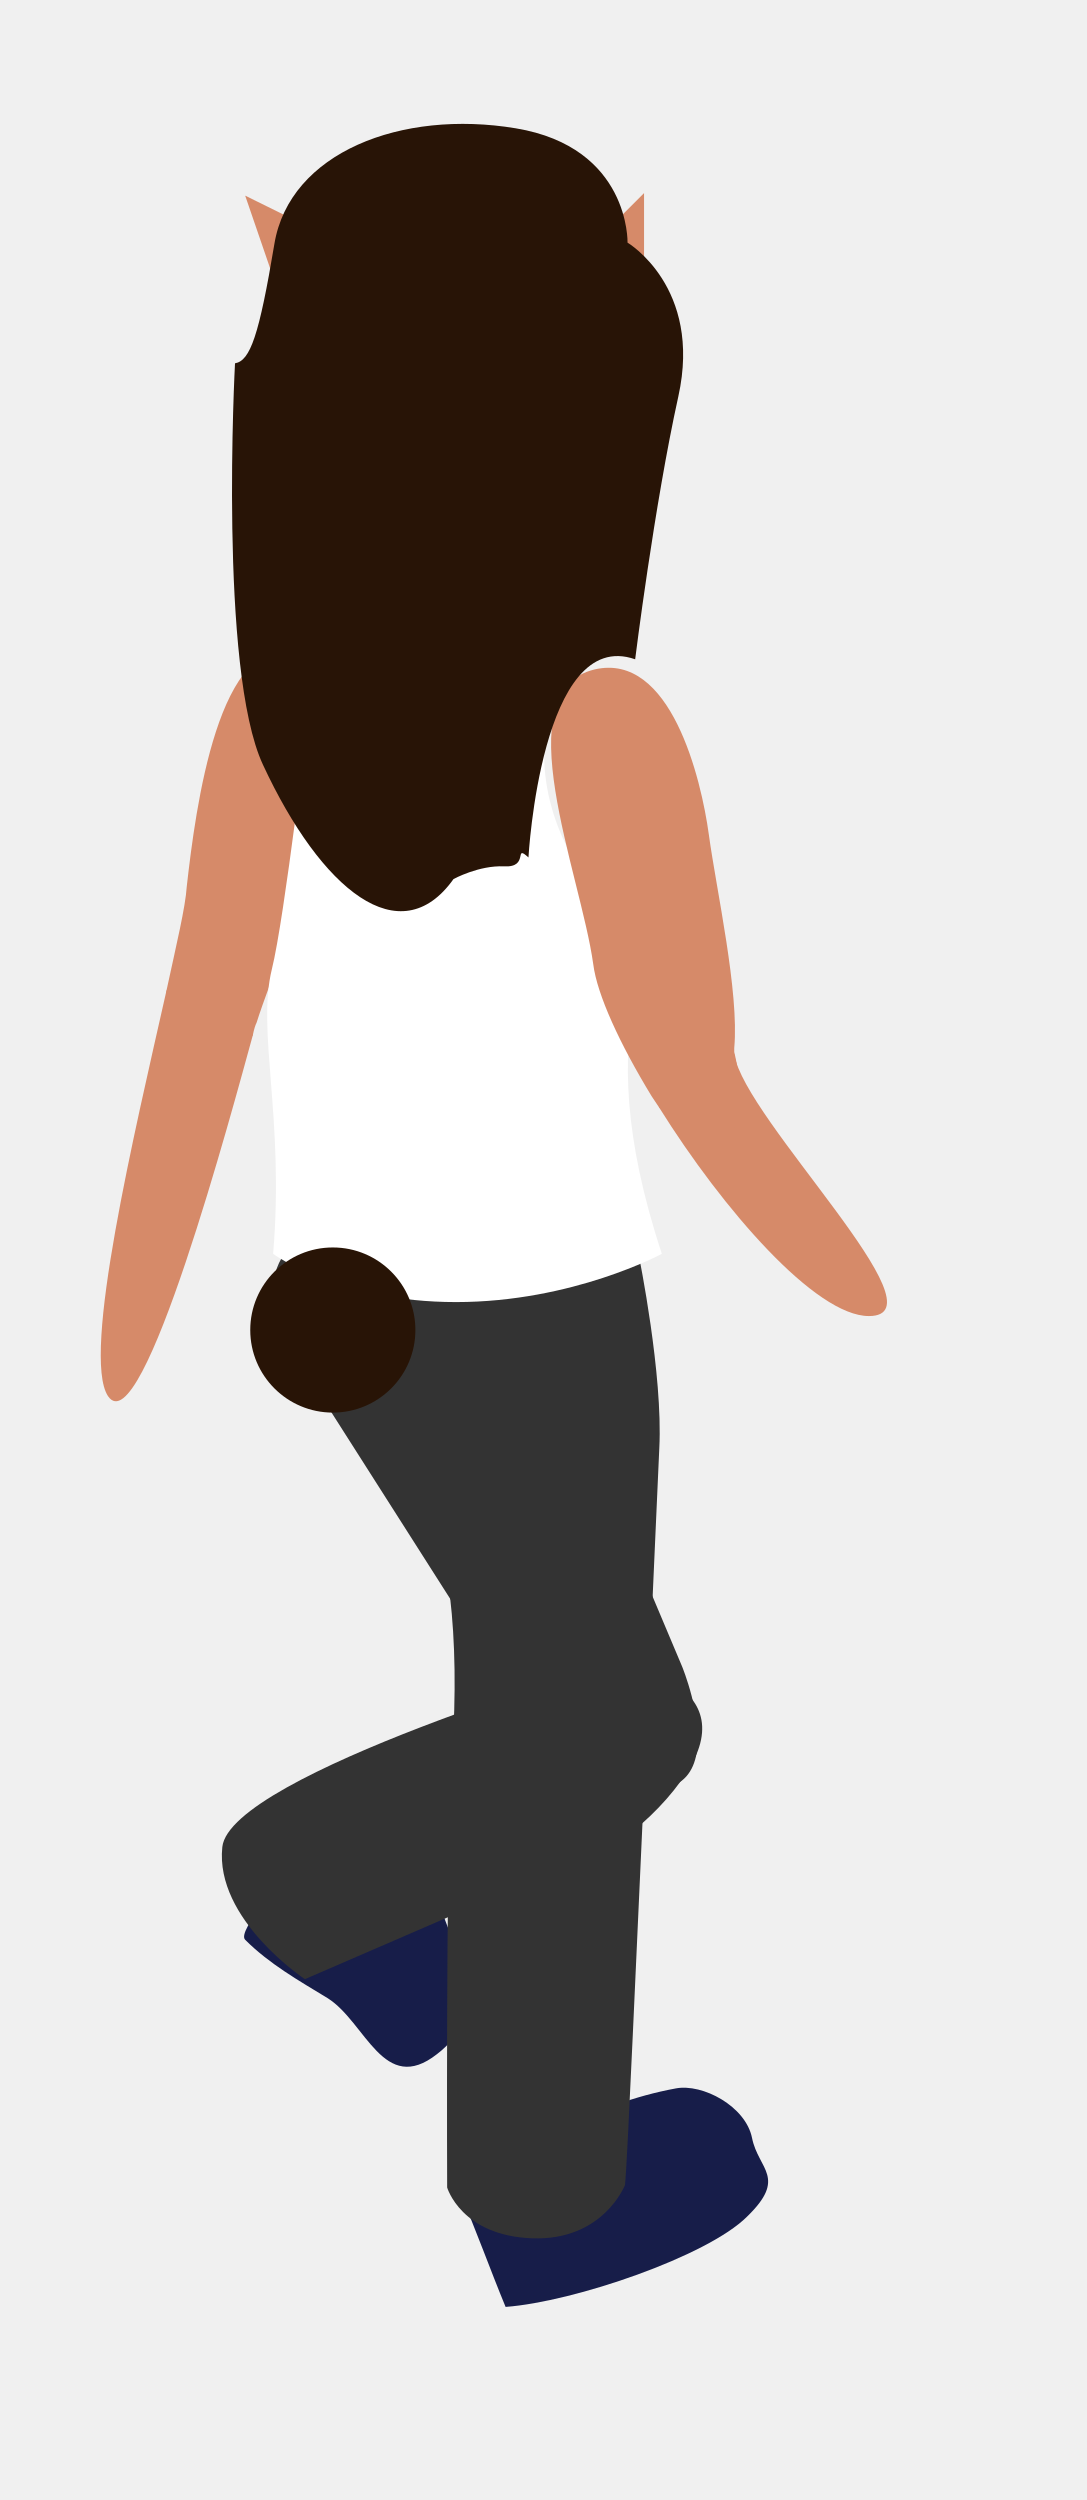
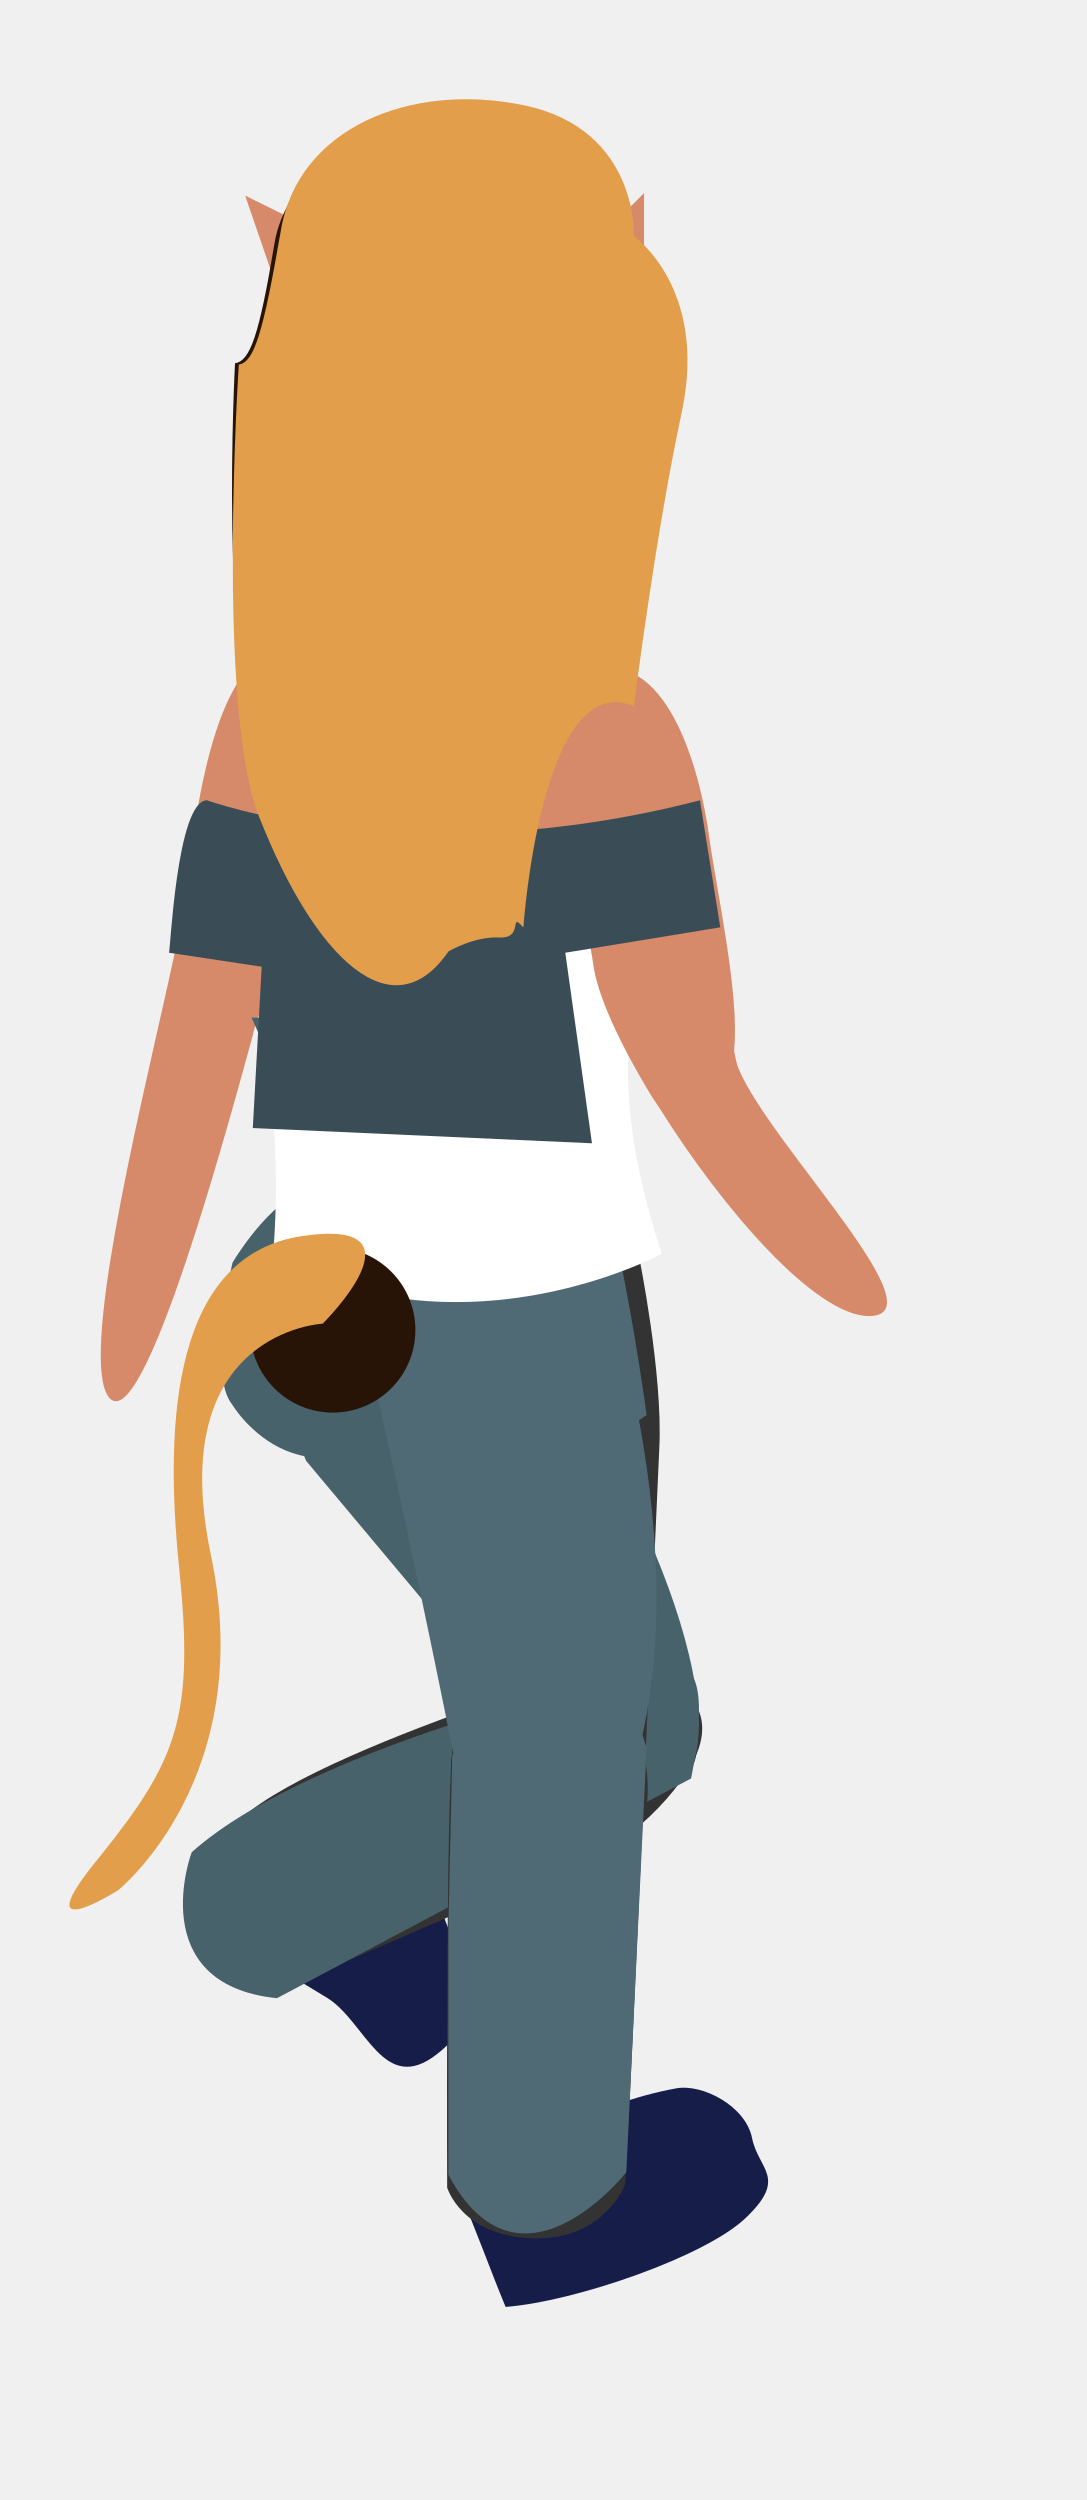
<svg xmlns="http://www.w3.org/2000/svg" version="1.1" id="Layer_1" x="0px" y="0px" viewBox="0 0 85.5 196.8" style="enable-background:new 0 0 85.5 196.8;" xml:space="preserve">
  <style type="text/css">
	.st0{fill:#D68A69;}
	.st1{fill:#171D49;}
	.st2{fill:#333333;}
- 	.st3{fill:#FFFFFF;}
- 	.st4{fill:#281406;}
+ 	.st3{fill:#48626B;}
+ 	.st4{fill:#506A75;}
+ 	.st5{fill:#FFFFFF;}
+ 	.st6{fill:#3A4D57;}
+ 	.st7{fill:#281406;}
+ 	.st8{fill:#E29E4B;}
+ 	@-webkit-keyframes leg_back_top {
+ 	  0% {
+ 	      -webkit-transform-origin: 100% 40%;
+ 	              transform-origin: 100% 40%;
+ 	      -webkit-transform: translate(10%, -10%) rotateZ(0deg);
+ 	              transform: translate(10%, -10%) rotateZ(0deg);
+ 	  }
+ 	  15% {
+ 	      -webkit-transform-origin: 100% 40%;
+ 	              transform-origin: 100% 40%;
+ 	      -webkit-transform: translate(20%, 10%) rotateZ(-0deg);
+ 	              transform: translate(20%, 10%) rotateZ(-0deg);
+ 	  }
+ 	  30% {
+ 	      -webkit-transform-origin: 100% 40%;
+ 	              transform-origin: 100% 40%;
+ 	      -webkit-transform: translate(10%, -10%) rotateZ(0deg);
+ 	              transform: translate(10%, -10%) rotateZ(0deg);
+ 	  }
+ 	  45% {
+ 	      -webkit-transform-origin: 100% 40%;
+ 	              transform-origin: 100% 40%;
+ 	      -webkit-transform: translate(10%, -10%) rotateZ(30deg);
+ 	              transform: translate(10%, -10%) rotateZ(30deg);
+ 	  }
+ 	  60% {
+ 	      -webkit-transform-origin: 100% 40%;
+ 	              transform-origin: 100% 40%;
+ 	      -webkit-transform: translate(10%, 30%) rotateZ(40deg);
+ 	              transform: translate(10%, 30%) rotateZ(40deg);
+ 	  }
+ 	  70% {
+ 	      -webkit-transform-origin: 100% 40%;
+ 	              transform-origin: 100% 40%;
+ 	      -webkit-transform: translate(-30%, 10%) rotateZ(50deg);
+ 	              transform: translate(-30%, 10%) rotateZ(50deg);
+ 	  }
+ 	  80% {
+ 	      -webkit-transform-origin: 20% 40%;
+ 	              transform-origin: 20% 40%;
+ 	      -webkit-transform: translate(-20%, 0%) rotateZ(30deg);
+ 	              transform: translate(-20%, 0%) rotateZ(30deg);
+ 	  }
+ 	}
+ 
+ 	@keyframes leg_back_top {
+ 	  0% {
+ 	      -webkit-transform-origin: 100% 40%;
+ 	              transform-origin: 100% 40%;
+ 	      -webkit-transform: translate(10%, -10%) rotateZ(0deg);
+ 	              transform: translate(10%, -10%) rotateZ(0deg);
+ 	  }
+ 	  15% {
+ 	      -webkit-transform-origin: 100% 40%;
+ 	              transform-origin: 100% 40%;
+ 	      -webkit-transform: translate(20%, 10%) rotateZ(-0deg);
+ 	              transform: translate(20%, 10%) rotateZ(-0deg);
+ 	  }
+ 	  30% {
+ 	      -webkit-transform-origin: 100% 40%;
+ 	              transform-origin: 100% 40%;
+ 	      -webkit-transform: translate(10%, -10%) rotateZ(0deg);
+ 	              transform: translate(10%, -10%) rotateZ(0deg);
+ 	  }
+ 	  45% {
+ 	      -webkit-transform-origin: 100% 40%;
+ 	              transform-origin: 100% 40%;
+ 	      -webkit-transform: translate(10%, -10%) rotateZ(30deg);
+ 	              transform: translate(10%, -10%) rotateZ(30deg);
+ 	  }
+ 	  60% {
+ 	      -webkit-transform-origin: 100% 40%;
+ 	              transform-origin: 100% 40%;
+ 	      -webkit-transform: translate(10%, 30%) rotateZ(40deg);
+ 	              transform: translate(10%, 30%) rotateZ(40deg);
+ 	  }
+ 	  70% {
+ 	      -webkit-transform-origin: 100% 40%;
+ 	              transform-origin: 100% 40%;
+ 	      -webkit-transform: translate(-30%, 10%) rotateZ(50deg);
+ 	              transform: translate(-30%, 10%) rotateZ(50deg);
+ 	  }
+ 	  80% {
+ 	      -webkit-transform-origin: 20% 40%;
+ 	              transform-origin: 20% 40%;
+ 	      -webkit-transform: translate(-20%, 0%) rotateZ(30deg);
+ 	              transform: translate(-20%, 0%) rotateZ(30deg);
+ 	  }
+ 	}
+ 
+ 	@-webkit-keyframes leg_back_bot {
+ 	    0% {
+ 	        -webkit-transform-origin: 100% 40%;
+ 	                transform-origin: 100% 40%;
+ 	        -webkit-transform: translate(10%, -60%) rotateZ(-60deg);
+ 	                transform: translate(10%, -60%) rotateZ(-60deg);
+ 	    }
+ 	    15% {
+ 	        -webkit-transform-origin: 100% 40%;
+ 	                transform-origin: 100% 40%;
+ 	        -webkit-transform: translate(10%, -40%) rotateZ(-60deg);
+ 	                transform: translate(10%, -40%) rotateZ(-60deg);
+ 	    }
+ 	    30% {
+ 	        -webkit-transform-origin: 100% 40%;
+ 	                transform-origin: 100% 40%;
+ 	        -webkit-transform: translate(20%, 0%) rotateZ(-60deg);
+ 	                transform: translate(20%, 0%) rotateZ(-60deg);
+ 	    }
+ 	    45% {
+ 	        -webkit-transform-origin: 100% 40%;
+ 	                transform-origin: 100% 40%;
+ 	        -webkit-transform: translate(-15%, -50%) rotateZ(-60deg);
+ 	                transform: translate(-15%, -50%) rotateZ(-60deg);
+ 	    }
+ 	    60% {
+ 	        -webkit-transform-origin: 100% 40%;
+ 	                transform-origin: 100% 40%;
+ 	        -webkit-transform: translate(-20%, -20%) rotateZ(-50deg);
+ 	                transform: translate(-20%, -20%) rotateZ(-50deg);
+ 	    }
+ 	    70% {
+ 	        -webkit-transform-origin: 100% 40%;
+ 	                transform-origin: 100% 40%;
+ 	        -webkit-transform: translate(-60%, -40%) rotateZ(-30deg);
+ 	                transform: translate(-60%, -40%) rotateZ(-30deg);
+ 	    }
+ 	    80% {
+ 	        -webkit-transform-origin: 100% 40%;
+ 	                transform-origin: 100% 40%;
+ 	        -webkit-transform: translate(-50%, 0%) rotateZ(-20deg);
+ 	                transform: translate(-50%, 0%) rotateZ(-20deg);
+ 	    }
+ 	}
+ 
+ 	@keyframes leg_back_bot {
+ 	    0% {
+ 	        -webkit-transform-origin: 100% 40%;
+ 	                transform-origin: 100% 40%;
+ 	        -webkit-transform: translate(10%, -60%) rotateZ(-60deg);
+ 	                transform: translate(10%, -60%) rotateZ(-60deg);
+ 	    }
+ 	    15% {
+ 	        -webkit-transform-origin: 100% 40%;
+ 	                transform-origin: 100% 40%;
+ 	        -webkit-transform: translate(10%, -40%) rotateZ(-60deg);
+ 	                transform: translate(10%, -40%) rotateZ(-60deg);
+ 	    }
+ 	    30% {
+ 	        -webkit-transform-origin: 100% 40%;
+ 	                transform-origin: 100% 40%;
+ 	        -webkit-transform: translate(20%, 0%) rotateZ(-60deg);
+ 	                transform: translate(20%, 0%) rotateZ(-60deg);
+ 	    }
+ 	    45% {
+ 	        -webkit-transform-origin: 100% 40%;
+ 	                transform-origin: 100% 40%;
+ 	        -webkit-transform: translate(-15%, -50%) rotateZ(-60deg);
+ 	                transform: translate(-15%, -50%) rotateZ(-60deg);
+ 	    }
+ 	    60% {
+ 	        -webkit-transform-origin: 100% 40%;
+ 	                transform-origin: 100% 40%;
+ 	        -webkit-transform: translate(-20%, -20%) rotateZ(-50deg);
+ 	                transform: translate(-20%, -20%) rotateZ(-50deg);
+ 	    }
+ 	    70% {
+ 	        -webkit-transform-origin: 100% 40%;
+ 	                transform-origin: 100% 40%;
+ 	        -webkit-transform: translate(-60%, -40%) rotateZ(-30deg);
+ 	                transform: translate(-60%, -40%) rotateZ(-30deg);
+ 	    }
+ 	    80% {
+ 	        -webkit-transform-origin: 100% 40%;
+ 	                transform-origin: 100% 40%;
+ 	        -webkit-transform: translate(-50%, 0%) rotateZ(-20deg);
+ 	                transform: translate(-50%, 0%) rotateZ(-20deg);
+ 	    }
+ 	}
+ 	@-webkit-keyframes foot_back {
+ 	  0% {
+ 	      -webkit-transform-origin: 100% 40%;
+ 	              transform-origin: 100% 40%;
+ 	      -webkit-transform: translate(140%, 30%) rotateZ(-10deg);
+ 	              transform: translate(140%, 30%) rotateZ(-10deg);
+ 	  }
+ 	  15% {
+ 	      -webkit-transform-origin: 100% 40%;
+ 	              transform-origin: 100% 40%;
+ 	      -webkit-transform: translate(145%, 30%) rotateZ(-60deg);
+ 	              transform: translate(145%, 30%) rotateZ(-60deg);
+ 	  }
+ 	  30% {
+ 	      -webkit-transform-origin: 100% 40%;
+ 	              transform-origin: 100% 40%;
+ 	      -webkit-transform: translate(140%, 80%) rotateZ(-40deg);
+ 	              transform: translate(140%, 80%) rotateZ(-40deg);
+ 	  }
+ 	  45% {
+ 	      -webkit-transform-origin: 100% 40%;
+ 	              transform-origin: 100% 40%;
+ 	      -webkit-transform: translate(80%, 80%) rotateZ(-40deg);
+ 	              transform: translate(80%, 80%) rotateZ(-40deg);
+ 	  }
+ 	  60% {
+ 	      -webkit-transform-origin: 100% 40%;
+ 	              transform-origin: 100% 40%;
+ 	      -webkit-transform: translate(60%, 90%) rotateZ(-20deg);
+ 	              transform: translate(60%, 90%) rotateZ(-20deg);
+ 	  }
+ 	  70% {
+ 	      -webkit-transform-origin: 100% 40%;
+ 	              transform-origin: 100% 40%;
+ 	      -webkit-transform: translate(-150%, 100%) rotateZ(50deg);
+ 	              transform: translate(-150%, 100%) rotateZ(50deg);
+ 	  }
+ 	  80% {
+ 	      -webkit-transform-origin: 100% 40%;
+ 	              transform-origin: 100% 40%;
+ 	      -webkit-transform: translate(-130%, 80%) rotateZ(60deg);
+ 	              transform: translate(-130%, 80%) rotateZ(60deg);
+ 	  }
+ 	}
+ 	@keyframes foot_back {
+ 	  0% {
+ 	      -webkit-transform-origin: 100% 40%;
+ 	              transform-origin: 100% 40%;
+ 	      -webkit-transform: translate(140%, 30%) rotateZ(-10deg);
+ 	              transform: translate(140%, 30%) rotateZ(-10deg);
+ 	  }
+ 	  15% {
+ 	      -webkit-transform-origin: 100% 40%;
+ 	              transform-origin: 100% 40%;
+ 	      -webkit-transform: translate(145%, 30%) rotateZ(-60deg);
+ 	              transform: translate(145%, 30%) rotateZ(-60deg);
+ 	  }
+ 	  30% {
+ 	      -webkit-transform-origin: 100% 40%;
+ 	              transform-origin: 100% 40%;
+ 	      -webkit-transform: translate(140%, 80%) rotateZ(-40deg);
+ 	              transform: translate(140%, 80%) rotateZ(-40deg);
+ 	  }
+ 	  45% {
+ 	      -webkit-transform-origin: 100% 40%;
+ 	              transform-origin: 100% 40%;
+ 	      -webkit-transform: translate(80%, 80%) rotateZ(-40deg);
+ 	              transform: translate(80%, 80%) rotateZ(-40deg);
+ 	  }
+ 	  60% {
+ 	      -webkit-transform-origin: 100% 40%;
+ 	              transform-origin: 100% 40%;
+ 	      -webkit-transform: translate(60%, 90%) rotateZ(-20deg);
+ 	              transform: translate(60%, 90%) rotateZ(-20deg);
+ 	  }
+ 	  70% {
+ 	      -webkit-transform-origin: 100% 40%;
+ 	              transform-origin: 100% 40%;
+ 	      -webkit-transform: translate(-150%, 100%) rotateZ(50deg);
+ 	              transform: translate(-150%, 100%) rotateZ(50deg);
+ 	  }
+ 	  80% {
+ 	      -webkit-transform-origin: 100% 40%;
+ 	              transform-origin: 100% 40%;
+ 	      -webkit-transform: translate(-130%, 80%) rotateZ(60deg);
+ 	              transform: translate(-130%, 80%) rotateZ(60deg);
+ 	  }
+ 	}
+ 
+ 
+ 	@-webkit-keyframes leg_front_top {
+ 	  0% {
+ 	      -webkit-transform-origin: 100% 40%;
+ 	              transform-origin: 100% 40%;
+ 	      -webkit-transform: translate(0%, 0%) rotateZ(10deg);
+ 	              transform: translate(0%, 0%) rotateZ(10deg);
+ 	  }
+ 	  15% {
+ 	      -webkit-transform-origin: 100% 40%;
+ 	              transform-origin: 100% 40%;
+ 	      -webkit-transform: translate(-10%, 0%) rotateZ(0deg);
+ 	              transform: translate(-10%, 0%) rotateZ(0deg);
+ 	  }
+ 	  30% {
+ 	      -webkit-transform-origin: 100% 40%;
+ 	              transform-origin: 100% 40%;
+ 	      -webkit-transform: translate(20%, 0%) rotateZ(-10deg);
+ 	              transform: translate(20%, 0%) rotateZ(-10deg);
+ 	  }
+ 	  45% {
+ 	      -webkit-transform-origin: 100% 40%;
+ 	              transform-origin: 100% 40%;
+ 	      -webkit-transform: translate(20%, 0%) rotateZ(-20deg);
+ 	              transform: translate(20%, 0%) rotateZ(-20deg);
+ 	  }
+ 	  60% {
+ 	      -webkit-transform-origin: 100% 40%;
+ 	              transform-origin: 100% 40%;
+ 	      -webkit-transform: translate(-0%, -10%) rotateZ(-0deg);
+ 	              transform: translate(-0%, -10%) rotateZ(-0deg);
+ 	  }
+ 	  70% {
+ 	      -webkit-transform-origin: 100% 40%;
+ 	              transform-origin: 100% 40%;
+ 	      -webkit-transform: translate(10%, -10%) rotateZ(-0deg);
+ 	              transform: translate(10%, -10%) rotateZ(-0deg);
+ 	  }
+ 	  80% {
+ 	      -webkit-transform-origin: 100% 40%;
+ 	              transform-origin: 100% 40%;
+ 	      -webkit-transform: translate(10%, -10%) rotateZ(-10deg);
+ 	              transform: translate(10%, -10%) rotateZ(-10deg);
+ 	  }
+ 	}
+ 
+ 
+ 	@keyframes leg_front_top {
+ 	  0% {
+ 	      -webkit-transform-origin: 100% 40%;
+ 	              transform-origin: 100% 40%;
+ 	      -webkit-transform: translate(0%, 0%) rotateZ(10deg);
+ 	              transform: translate(0%, 0%) rotateZ(10deg);
+ 	  }
+ 	  15% {
+ 	      -webkit-transform-origin: 100% 40%;
+ 	              transform-origin: 100% 40%;
+ 	      -webkit-transform: translate(-10%, 0%) rotateZ(0deg);
+ 	              transform: translate(-10%, 0%) rotateZ(0deg);
+ 	  }
+ 	  30% {
+ 	      -webkit-transform-origin: 100% 40%;
+ 	              transform-origin: 100% 40%;
+ 	      -webkit-transform: translate(20%, 0%) rotateZ(-10deg);
+ 	              transform: translate(20%, 0%) rotateZ(-10deg);
+ 	  }
+ 	  45% {
+ 	      -webkit-transform-origin: 100% 40%;
+ 	              transform-origin: 100% 40%;
+ 	      -webkit-transform: translate(20%, 0%) rotateZ(-20deg);
+ 	              transform: translate(20%, 0%) rotateZ(-20deg);
+ 	  }
+ 	  60% {
+ 	      -webkit-transform-origin: 100% 40%;
+ 	              transform-origin: 100% 40%;
+ 	      -webkit-transform: translate(-0%, -10%) rotateZ(-0deg);
+ 	              transform: translate(-0%, -10%) rotateZ(-0deg);
+ 	  }
+ 	  70% {
+ 	      -webkit-transform-origin: 100% 40%;
+ 	              transform-origin: 100% 40%;
+ 	      -webkit-transform: translate(10%, -10%) rotateZ(-0deg);
+ 	              transform: translate(10%, -10%) rotateZ(-0deg);
+ 	  }
+ 	  80% {
+ 	      -webkit-transform-origin: 100% 40%;
+ 	              transform-origin: 100% 40%;
+ 	      -webkit-transform: translate(10%, -10%) rotateZ(-10deg);
+ 	              transform: translate(10%, -10%) rotateZ(-10deg);
+ 	  }
+ 	}
+ 	@-webkit-keyframes leg_front_bot {
+ 
+ 	  0% {
+ 	      -webkit-transform-origin: 100% 40%;
+ 	              transform-origin: 100% 40%;
+ 	      -webkit-transform: translate(-30%, 0%) rotateZ(10deg);
+ 	              transform: translate(-30%, 0%) rotateZ(10deg);
+ 	  }
+ 	  15% {
+ 	      -webkit-transform-origin: 100% 40%;
+ 	              transform-origin: 100% 40%;
+ 	      -webkit-transform: translate(-35%, 0%) rotateZ(10deg);
+ 	              transform: translate(-35%, 0%) rotateZ(10deg);
+ 	  }
+ 	  30% {
+ 	      -webkit-transform-origin: 100% 40%;
+ 	              transform-origin: 100% 40%;
+ 	      -webkit-transform: translate(-50%, 0%) rotateZ(40deg);
+ 	              transform: translate(-50%, 0%) rotateZ(40deg);
+ 	  }
+ 	  45% {
+ 	      -webkit-transform-origin: 100% 40%;
+ 	              transform-origin: 100% 40%;
+ 	      -webkit-transform: translate(-5%, 10%) rotateZ(60deg);
+ 	              transform: translate(-5%, 10%) rotateZ(60deg);
+ 	  }
+ 	  60% {
+ 	      -webkit-transform-origin: 100% 40%;
+ 	              transform-origin: 100% 40%;
+ 	      -webkit-transform: translate(20%, -10%) rotateZ(-10deg);
+ 	              transform: translate(20%, -10%) rotateZ(-10deg);
+ 	  }
+ 	  70% {
+ 	      -webkit-transform-origin: 100% 40%;
+ 	              transform-origin: 100% 40%;
+ 	      -webkit-transform: translate(20%, -10%) rotateZ(-0deg);
+ 	              transform: translate(20%, -10%) rotateZ(-0deg);
+ 	  }
+ 	  80% {
+ 	      -webkit-transform-origin: 100% 40%;
+ 	              transform-origin: 100% 40%;
+ 	      -webkit-transform: translate(40%, 0%) rotateZ(10deg);
+ 	              transform: translate(40%, 0%) rotateZ(10deg);
+ 	  }
+ 	}
+ 	@keyframes leg_front_bot {
+ 
+ 	  0% {
+ 	      -webkit-transform-origin: 100% 40%;
+ 	              transform-origin: 100% 40%;
+ 	      -webkit-transform: translate(-30%, 0%) rotateZ(10deg);
+ 	              transform: translate(-30%, 0%) rotateZ(10deg);
+ 	  }
+ 	  15% {
+ 	      -webkit-transform-origin: 100% 40%;
+ 	              transform-origin: 100% 40%;
+ 	      -webkit-transform: translate(-35%, 0%) rotateZ(10deg);
+ 	              transform: translate(-35%, 0%) rotateZ(10deg);
+ 	  }
+ 	  30% {
+ 	      -webkit-transform-origin: 100% 40%;
+ 	              transform-origin: 100% 40%;
+ 	      -webkit-transform: translate(-50%, 0%) rotateZ(40deg);
+ 	              transform: translate(-50%, 0%) rotateZ(40deg);
+ 	  }
+ 	  45% {
+ 	      -webkit-transform-origin: 100% 40%;
+ 	              transform-origin: 100% 40%;
+ 	      -webkit-transform: translate(-5%, 10%) rotateZ(60deg);
+ 	              transform: translate(-5%, 10%) rotateZ(60deg);
+ 	  }
+ 	  60% {
+ 	      -webkit-transform-origin: 100% 40%;
+ 	              transform-origin: 100% 40%;
+ 	      -webkit-transform: translate(20%, -10%) rotateZ(-10deg);
+ 	              transform: translate(20%, -10%) rotateZ(-10deg);
+ 	  }
+ 	  70% {
+ 	      -webkit-transform-origin: 100% 40%;
+ 	              transform-origin: 100% 40%;
+ 	      -webkit-transform: translate(20%, -10%) rotateZ(-0deg);
+ 	              transform: translate(20%, -10%) rotateZ(-0deg);
+ 	  }
+ 	  80% {
+ 	      -webkit-transform-origin: 100% 40%;
+ 	              transform-origin: 100% 40%;
+ 	      -webkit-transform: translate(40%, 0%) rotateZ(10deg);
+ 	              transform: translate(40%, 0%) rotateZ(10deg);
+ 	  }
+ 	}
+ 
+ 	@-webkit-keyframes foot_front {
+ 	  0% {
+ 	      -webkit-transform-origin: 100% 40%;
+ 	              transform-origin: 100% 40%;
+ 	      -webkit-transform: translate(-20%, 0%) rotateZ(10deg);
+ 	              transform: translate(-20%, 0%) rotateZ(10deg);
+ 	  }
+ 	  15% {
+ 	      -webkit-transform-origin: 100% 40%;
+ 	              transform-origin: 100% 40%;
+ 	      -webkit-transform: translate(-20%, -10%) rotateZ(10deg);
+ 	              transform: translate(-20%, -10%) rotateZ(10deg);
+ 	  }
+ 	  30% {
+ 	      -webkit-transform-origin: 100% 40%;
+ 	              transform-origin: 100% 40%;
+ 	      -webkit-transform: translate(-60%, -10%) rotateZ(40deg);
+ 	              transform: translate(-60%, -10%) rotateZ(40deg);
+ 	  }
+ 	  45% {
+ 	      -webkit-transform-origin: 100% 40%;
+ 	              transform-origin: 100% 40%;
+ 	      -webkit-transform: translate(-80%, -10%) rotateZ(60deg);
+ 	              transform: translate(-80%, -10%) rotateZ(60deg);
+ 	  }
+ 	  60% {
+ 	      -webkit-transform-origin: 100% 40%;
+ 	              transform-origin: 100% 40%;
+ 	      -webkit-transform: translate(20%, -10%) rotateZ(20deg);
+ 	              transform: translate(20%, -10%) rotateZ(20deg);
+ 	  }
+ 	  70% {
+ 	      -webkit-transform-origin: 100% 40%;
+ 	              transform-origin: 100% 40%;
+ 	      -webkit-transform: translate(30%, -10%) rotateZ(20deg);
+ 	              transform: translate(30%, -10%) rotateZ(20deg);
+ 	  }
+ 	  80% {
+ 	      -webkit-transform-origin: 100% 40%;
+ 	              transform-origin: 100% 40%;
+ 	      -webkit-transform: translate(10%, -10%) rotateZ(20deg);
+ 	              transform: translate(10%, -10%) rotateZ(20deg);
+ 	  }
+ 	}
+ 
+ 	@keyframes foot_front {
+ 	  0% {
+ 	      -webkit-transform-origin: 100% 40%;
+ 	              transform-origin: 100% 40%;
+ 	      -webkit-transform: translate(-20%, 0%) rotateZ(10deg);
+ 	              transform: translate(-20%, 0%) rotateZ(10deg);
+ 	  }
+ 	  15% {
+ 	      -webkit-transform-origin: 100% 40%;
+ 	              transform-origin: 100% 40%;
+ 	      -webkit-transform: translate(-20%, -10%) rotateZ(10deg);
+ 	              transform: translate(-20%, -10%) rotateZ(10deg);
+ 	  }
+ 	  30% {
+ 	      -webkit-transform-origin: 100% 40%;
+ 	              transform-origin: 100% 40%;
+ 	      -webkit-transform: translate(-60%, -10%) rotateZ(40deg);
+ 	              transform: translate(-60%, -10%) rotateZ(40deg);
+ 	  }
+ 	  45% {
+ 	      -webkit-transform-origin: 100% 40%;
+ 	              transform-origin: 100% 40%;
+ 	      -webkit-transform: translate(-80%, -10%) rotateZ(60deg);
+ 	              transform: translate(-80%, -10%) rotateZ(60deg);
+ 	  }
+ 	  60% {
+ 	      -webkit-transform-origin: 100% 40%;
+ 	              transform-origin: 100% 40%;
+ 	      -webkit-transform: translate(20%, -10%) rotateZ(20deg);
+ 	              transform: translate(20%, -10%) rotateZ(20deg);
+ 	  }
+ 	  70% {
+ 	      -webkit-transform-origin: 100% 40%;
+ 	              transform-origin: 100% 40%;
+ 	      -webkit-transform: translate(30%, -10%) rotateZ(20deg);
+ 	              transform: translate(30%, -10%) rotateZ(20deg);
+ 	  }
+ 	  80% {
+ 	      -webkit-transform-origin: 100% 40%;
+ 	              transform-origin: 100% 40%;
+ 	      -webkit-transform: translate(10%, -10%) rotateZ(20deg);
+ 	              transform: translate(10%, -10%) rotateZ(20deg);
+ 	  }
+ 	}
+ 
+ 
+ 	@-webkit-keyframes arm_back_top {
+ 	  0% {
+ 	      -webkit-transform-origin: 100% 40%;
+ 	              transform-origin: 100% 40%;
+ 	      -webkit-transform: translate(0%, 0%) rotateZ(0deg);
+ 	              transform: translate(0%, 0%) rotateZ(0deg);
+ 	  }
+ 	  45% {
+ 	      -webkit-transform-origin: 100% 40%;
+ 	              transform-origin: 100% 40%;
+ 	      -webkit-transform: translate(20%, 0%) rotateZ(-20deg);
+ 	              transform: translate(20%, 0%) rotateZ(-20deg);
+ 	  }
+ 	}
+ 
+ 
+ 	@keyframes arm_back_top {
+ 	  0% {
+ 	      -webkit-transform-origin: 100% 40%;
+ 	              transform-origin: 100% 40%;
+ 	      -webkit-transform: translate(0%, 0%) rotateZ(0deg);
+ 	              transform: translate(0%, 0%) rotateZ(0deg);
+ 	  }
+ 	  45% {
+ 	      -webkit-transform-origin: 100% 40%;
+ 	              transform-origin: 100% 40%;
+ 	      -webkit-transform: translate(20%, 0%) rotateZ(-20deg);
+ 	              transform: translate(20%, 0%) rotateZ(-20deg);
+ 	  }
+ 	}
+ 
+ 	@-webkit-keyframes arm_back_bot {
+ 	  0% {
+ 	      -webkit-transform-origin: 100% 40%;
+ 	              transform-origin: 100% 40%;
+ 	      -webkit-transform: translate(0%, 0%) rotateZ(0deg);
+ 	              transform: translate(0%, 0%) rotateZ(0deg);
+ 	  }
+ 	    45% {
+ 	        -webkit-transform-origin: 100% 40%;
+ 	                transform-origin: 100% 40%;
+ 	        -webkit-transform: translate(120%, 0%) rotateZ(-30deg);
+ 	                transform: translate(120%, 0%) rotateZ(-30deg);
+ 	    }
+ 	}
+ 
+ 	@keyframes arm_back_bot {
+ 	  0% {
+ 	      -webkit-transform-origin: 100% 40%;
+ 	              transform-origin: 100% 40%;
+ 	      -webkit-transform: translate(0%, 0%) rotateZ(0deg);
+ 	              transform: translate(0%, 0%) rotateZ(0deg);
+ 	  }
+ 	    45% {
+ 	        -webkit-transform-origin: 100% 40%;
+ 	                transform-origin: 100% 40%;
+ 	        -webkit-transform: translate(120%, 0%) rotateZ(-30deg);
+ 	                transform: translate(120%, 0%) rotateZ(-30deg);
+ 	    }
+ 	}
+ 
+ 	@-webkit-keyframes arm_front_top {
+ 	  0% {
+ 	      -webkit-transform-origin: 100% 40%;
+ 	              transform-origin: 100% 40%;
+ 	      -webkit-transform: translate(0%, 0%) rotateZ(-0deg);
+ 	              transform: translate(0%, 0%) rotateZ(-0deg);
+ 	  }
+ 	  45% {
+ 	      -webkit-transform-origin: 100% 40%;
+ 	              transform-origin: 100% 40%;
+ 	      -webkit-transform: translate(-15%, 5%) rotateZ(20deg);
+ 	              transform: translate(-15%, 5%) rotateZ(20deg);
+ 	  }
+ 	}
+ 
+ 	@keyframes arm_front_top {
+ 	  0% {
+ 	      -webkit-transform-origin: 100% 40%;
+ 	              transform-origin: 100% 40%;
+ 	      -webkit-transform: translate(0%, 0%) rotateZ(-0deg);
+ 	              transform: translate(0%, 0%) rotateZ(-0deg);
+ 	  }
+ 	  45% {
+ 	      -webkit-transform-origin: 100% 40%;
+ 	              transform-origin: 100% 40%;
+ 	      -webkit-transform: translate(-15%, 5%) rotateZ(20deg);
+ 	              transform: translate(-15%, 5%) rotateZ(20deg);
+ 	  }
+ 	}
+ 
+ 	@-webkit-keyframes arm_front_bot {
+ 	  0% {
+ 	      -webkit-transform-origin: 100% 40%;
+ 	              transform-origin: 100% 40%;
+ 	      -webkit-transform: translate(0%, 0%) rotateZ(0deg);
+ 	              transform: translate(0%, 0%) rotateZ(0deg);
+ 	  }
+ 	  45% {
+ 	      -webkit-transform-origin: 100% 40%;
+ 	              transform-origin: 100% 40%;
+ 	      -webkit-transform: translate(-70%, 30%) rotateZ(50deg);
+ 	              transform: translate(-70%, 30%) rotateZ(50deg);
+ 	  }
+ 	}
+ 
+ 	@keyframes arm_front_bot {
+ 	  0% {
+ 	      -webkit-transform-origin: 100% 40%;
+ 	              transform-origin: 100% 40%;
+ 	      -webkit-transform: translate(0%, 0%) rotateZ(0deg);
+ 	              transform: translate(0%, 0%) rotateZ(0deg);
+ 	  }
+ 	  45% {
+ 	      -webkit-transform-origin: 100% 40%;
+ 	              transform-origin: 100% 40%;
+ 	      -webkit-transform: translate(-70%, 30%) rotateZ(50deg);
+ 	              transform: translate(-70%, 30%) rotateZ(50deg);
+ 	  }
+ 	}
+ 
+ 	@-webkit-keyframes tail {
+ 	  0% {
+ 	      -webkit-transform-origin: 20% 40%;
+ 	              transform-origin: 20% 40%;
+ 	      -webkit-transform: translate(0%, 0%) rotateZ(0deg);
+ 	              transform: translate(0%, 0%) rotateZ(0deg);
+ 	  }
+ 	  50% {
+ 	      -webkit-transform-origin: 20% 40%;
+ 	              transform-origin: 20% 40%;
+ 	      -webkit-transform: translate(20%, 0%) rotateZ(0deg);
+ 	              transform: translate(20%, 0%) rotateZ(0deg);
+ 	  }
+ 	}
+ 
+ 	@keyframes tail {
+ 	  0% {
+ 	      -webkit-transform-origin: 20% 40%;
+ 	              transform-origin: 20% 40%;
+ 	      -webkit-transform: translate(0%, 0%) rotateZ(0deg);
+ 	              transform: translate(0%, 0%) rotateZ(0deg);
+ 	  }
+ 	  50% {
+ 	      -webkit-transform-origin: 20% 40%;
+ 	              transform-origin: 20% 40%;
+ 	      -webkit-transform: translate(20%, 0%) rotateZ(0deg);
+ 	              transform: translate(20%, 0%) rotateZ(0deg);
+ 	  }
+ 	}
+ 
+ 
+ 
+ 
+ 
+ 
+ 
+ 
+ 
+ 	#foot_x5F_front {
+ 	  -webkit-animation : foot_front 1.5s linear infinite;
+ 	          animation : foot_front 1.5s linear infinite;
+ 	}
+ 	#foot_x5F_back {
+ 	  -webkit-animation : foot_back 1.5s linear infinite;
+ 	          animation : foot_back 1.5s linear infinite;
+ 	}
+ 	#leg_x5F_back_x5F_top {
+ 	  -webkit-animation : leg_back_top 1.5s linear infinite;
+ 	          animation : leg_back_top 1.5s linear infinite;
+ 	}
+ 	#leg_x5F_back_x5F_bot{
+ 	  -webkit-animation : leg_back_bot 1.5s linear infinite;
+ 	          animation : leg_back_bot 1.5s linear infinite;
+ 	}
+ 	#leg_x5F_front_x5F_bot{
+ 	  -webkit-animation : leg_front_bot 1.5s linear infinite;
+ 	          animation : leg_front_bot 1.5s linear infinite;
+ 	}
+ 	#leg_x5F_front_x5F_top{
+ 	  -webkit-animation : leg_front_top 1.5s linear infinite;
+ 	          animation : leg_front_top 1.5s linear infinite;
+ 	}
+ 	#arm_x5F_back_x5F_top {
+ 	  -webkit-animation : arm_back_top 1.5s linear infinite;
+ 	          animation : arm_back_top 1.5s linear infinite;
+ 	}
+ 	#arm_x5F_back_x5F_bot {
+ 	  -webkit-animation : arm_back_bot 1.5s linear infinite;
+ 	          animation : arm_back_bot 1.5s linear infinite;
+ 	}
+ 	#arm_x5F_front_x5F_top {
+ 	  -webkit-animation : arm_front_top 1.5s linear infinite;
+ 	          animation : arm_front_top 1.5s linear infinite;
+ 	}
+ 	#arm_x5F_front_x5F_bot {
+ 	  -webkit-animation : arm_front_bot 1.5s linear infinite;
+ 	          animation : arm_front_bot 1.5s linear infinite;
+ 	}
+ 	#tail {
+ 	  -webkit-animation : tail 1.5s linear infinite;
+ 	          animation : tail 1.5s linear infinite;
+ 	}
</style>
  <g id="Layer_1_1_">
    <g id="left">
      <g id="_x30_0_2_">
        <polyline id="ear_x5F_front" class="st0" points="45.7,20.2 50.7,24.2 50.7,15.2    " />
        <polyline id="ear_x5F_back" class="st0" points="21.6,22.1 27.4,19.4 19.3,15.4    " />
        <path id="arm_x5F_back_x5F_top" class="st0" d="M13.1,78c0.8-3.7,1.5-6.6,1.6-8.2c0.7-6.2,2.5-20.2,8.8-18.5     c5.3,1.4,3.1,9.6,2,14.8c-0.2,0.8-4.4,11.5-5.3,14.4c-0.1,0.2-0.2,0.5-0.3,1c-1.8,1.5-3.2,2.7-3.9,1.2C14,81.4,13.1,80.7,13.1,78     z" />
        <path id="arm_x5F_back_x5F_bot" class="st0" d="M13.1,78c1.1-1.6,2.7-2.5,4.6-1.2c0.7,1.4,2,2.9,2.2,4.7     c-1.6,5.8-8.7,32.4-11.4,28.4C6.4,106.7,10.6,89.1,13.1,78z" />
        <path id="foot_x5F_front" class="st1" d="M39.8,181.6c5.4-0.4,15.9-4,19-7.1c3.2-3.1,0.9-3.7,0.4-6.2s-3.9-4.3-6-3.9     c-6.5,1.2-11.8,4.5-17,8.2C37.5,175.6,38.6,178.7,39.8,181.6z" />
        <path id="foot_x5F_back" class="st1" d="M34.4,161.7c4.2-3.2,1.7-7.5,0.4-11.2c-1.3-3.6-6.2-2.6-8.3-3s-1.3,0.8-2.3,0.2     c-0.4-0.3-0.3-0.8-1-0.5c0.3-0.3,0-0.2-0.4,0.3c-0.4,0.4-4.2,4.5-3.5,5.2c1.9,1.9,4.2,3.2,6.5,4.6     C28.8,159.2,30.2,165,34.4,161.7z" />
        <path id="leg_x5F_back_x5F_top" class="st2" d="M41.6,102.5l12.1,28.7c0,0,6.5,15.8-10.4,7l-17.2-27c0,0-6.4-9.9-2.7-13.5     C27.1,94,41.6,102.5,41.6,102.5z" />
        <path id="leg_x5F_back_x5F_bot" class="st2" d="M36.7,150.3L24,155.8c0,0-7.1-4.7-6.5-10.4s30.8-14.6,30.8-14.6s11.1,1.5,5.3,9.4     C47.8,148.2,36.7,150.3,36.7,150.3z" />
+         <path id="CAT_x5F_leg_x5F_back_x5F_bot" class="st3" d="M21.8,157.3l32.6-17.3c0,0,1.8-8.3-0.7-8.6c-2.6-0.3-29,5.8-38.6,14.4     C15.1,145.7,11.2,156.2,21.8,157.3z" />
+         <path id="CAT_x5F_leg_x5F_back_x5F_top" class="st3" d="M41,102.9c0,0-12.8-8.2-16.6-2c-3.8,6.3-0.3,14.1-0.3,14.1l19.6,23.4     c0,0,12.6,8.5,11.2-4.4S41,102.9,41,102.9z" />
+         <path id="CAT_x5F_hip_x5F_back" class="st3" d="M19.8,80.1l4.7,10.6c0,0,1.8,1.8-1,3.2c-2.8,1.4-5.2,5.5-5.2,5.5     s-2,8.8,0,11.2c0,0,5.8,9.7,16-0.5l0.9-22.1l-2.5-7.5L19.8,80.1z" />
        <path id="leg_x5F_front_x5F_bot" class="st2" d="M40.8,133.8c4.8-2.1,8.7,0.6,10,4.8c-0.7,15-1.4,31.5-1.6,33.4     c0,0-1.7,4.4-7.3,4.2s-6.7-4-6.7-4s-0.1-25,0.3-33C36.7,137.1,38.4,135.2,40.8,133.8z" />
        <path id="leg_x5F_front_x5F_top" class="st2" d="M21.5,101.1c1.1-9.7,25-6.7,28.8-2.2c0,0,1.9,9.3,1.6,15.1     c-0.1,2.5-0.6,13.1-1.1,24.6c1.1,6.7-2.6,8.1-7.4,10.2c-2.4,1.4-7.4-4.5-7.9-9.6c0-0.4,0-0.8,0.1-1.2     C36.8,119.3,32.3,110.4,21.5,101.1z" />
-         <path id="chest" class="st3" d="M49.9,78.5c1.9-6.7,0-6.1-1.9-7.4s-5.7-6.8-5.1-13c0,0-11.6-0.2-15.5,5.6c0,0-0.3-1.1-3.1-7.7     c0,0-1.9,16.3-2.9,20.3c-1.2,4.9,1,11.7,0.1,22.4c0,0,5.1,3.8,14.4,3.8c9.2,0,16.2-3.8,16.2-3.8C49,89.3,49.1,83.3,49.9,78.5z" />
+         <path id="CAT_x5F_leg_x5F_front_x5F_bot" class="st4" d="M35.3,151.6l0.3-13.4c0,0,10.5-16.7,15.3-0.6L49.3,171     c0,0-8.4,10.7-14,0.2L35.3,151.6z" />
+         <path id="CAT_x5F_leg_x5F_front_x5F_top" class="st4" d="M39.1,94c0,0-13.8-3.1-10.1,12.8s7.3,34.3,7.3,34.3     s7.6,17.5,13.5-1.6s-4-44.1-4-44.1L39.1,94z" />
+         <path id="CAT_x5F_hip_x5F_front" class="st4" d="M29.9,81.7c0,0,5,7.8,0,14.2c-5,6.3,1.5,15.5,1.5,15.5s7.4,8.3,19.5,0     c0,0-3.3-25.2-8-28.9S29.9,81.7,29.9,81.7z" />
+         <path id="top" class="st5" d="M49.9,78.5c1.9-6.7,0-6.1-1.9-7.4s-5.7-6.8-5.1-13c0,0-11.6-0.2-15.5,5.6c0,0-0.3-1.1-3.1-7.7     c0,0-1.9,16.3-2.9,20.3c-1.2,4.9,1,11.7,0.1,22.4c0,0,5.1,3.8,14.4,3.8c9.2,0,16.2-3.8,16.2-3.8C49,89.3,49.1,83.3,49.9,78.5z" />
+         <polygon id="CAT_x5F_chest" class="st0" points="38.8,63 39.4,70 44.2,70 50.6,47.6 38.8,49    " />
        <path id="arm_x5F_front_x5F_bot" class="st0" d="M51.8,78.8c2.7-0.9,3.7,2.1,6,4.2c0.8,5.1,16.8,20.6,10.6,20.6     c-4.2,0-11.5-8.4-16.5-16.4C52.2,83.4,47,79.8,51.8,78.8z" />
        <path id="arm_x5F_front_x5F_top" class="st0" d="M46.8,52.7c6-1.4,8.4,8.6,9,13c0.6,4.4,2.4,12.4,2,16.8c0,0.2,0,0.3,0,0.5     c-1-3.8,2,5.3-0.6,6.2c-4.8,1-3.7-1.2-5.3-2c-0.2-0.3-0.4-0.6-0.6-0.9c-2.5-4.1-4.3-8-4.6-10.4C45.7,68.7,39.7,54.4,46.8,52.7z" />
-         <path id="hair" class="st4" d="M20.7,60.2c-3.5-7.5-2.2-31.6-2.2-31.6c1.2-0.2,1.9-2.2,3.1-9.4s10-10.6,19-9.1s8.8,9,8.8,9     s5.9,3.5,4,12.1C51.5,39.8,50,51.9,50,51.9c-7.4-2.6-8.4,15.6-8.4,15.6c-1.2-1.1,0.1,0.8-1.9,0.7s-4,1-4,1     C31.5,75.1,25.3,70.1,20.7,60.2z" />
-         <circle id="tail" class="st4" cx="26.2" cy="104.7" r="6.5" />
+         <path id="CAT_x5F_top" class="st6" d="M16.3,63c0,0,16,5.9,38.8,0l1.6,10l-12.2,2l2.1,15l-26.7-1.2l0.7-12.7l-7.3-1.1     C13.4,75.1,13.9,63,16.3,63z" />
+         <path id="hair" class="st7" d="M20.7,60.2c-3.5-7.5-2.2-31.6-2.2-31.6c1.2-0.2,1.9-2.2,3.1-9.4s10-10.6,19-9.1s8.8,9,8.8,9     s5.9,3.5,4,12.1C51.5,39.8,50,51.9,50,51.9c-7.4-2.6-8.4,15.6-8.4,15.6c-1.2-1.1,0.1,0.8-1.9,0.7s-4,1-4,1     C31.5,75.1,25.3,70.1,20.7,60.2z" />
+         <path id="CAT_x5F_hair" class="st8" d="M20.4,64.3c-3.4-8.5-1.6-35.6-1.6-35.6c1.2-0.2,1.9-2.4,3.3-10.5     c1.3-8.1,10.2-11.8,19.2-9.9s8.6,10.3,8.6,10.3s5.8,4,3.8,13.7c-2.1,9.7-3.8,23.3-3.8,23.3c-7.3-3.1-8.7,17.4-8.7,17.4     c-1.2-1.3,0.1,0.9-1.9,0.8c-2-0.1-4,1.1-4,1.1C30.9,81.3,24.8,75.5,20.4,64.3z" />
+         <circle id="tail" class="st7" cx="26.2" cy="104.7" r="6.5" />
+         <path id="CAT_x5F_tail" class="st8" d="M25.4,104.2c0,0-12.5,0.6-8.8,18.2s-7.3,26.4-7.3,26.4s-7.6,4.8-1.4-2.7     c6.1-7.6,7.4-11,6.2-22.7s-0.4-24.6,9.7-26.1S25.4,104.2,25.4,104.2z" />
      </g>
    </g>
  </g>
</svg>
